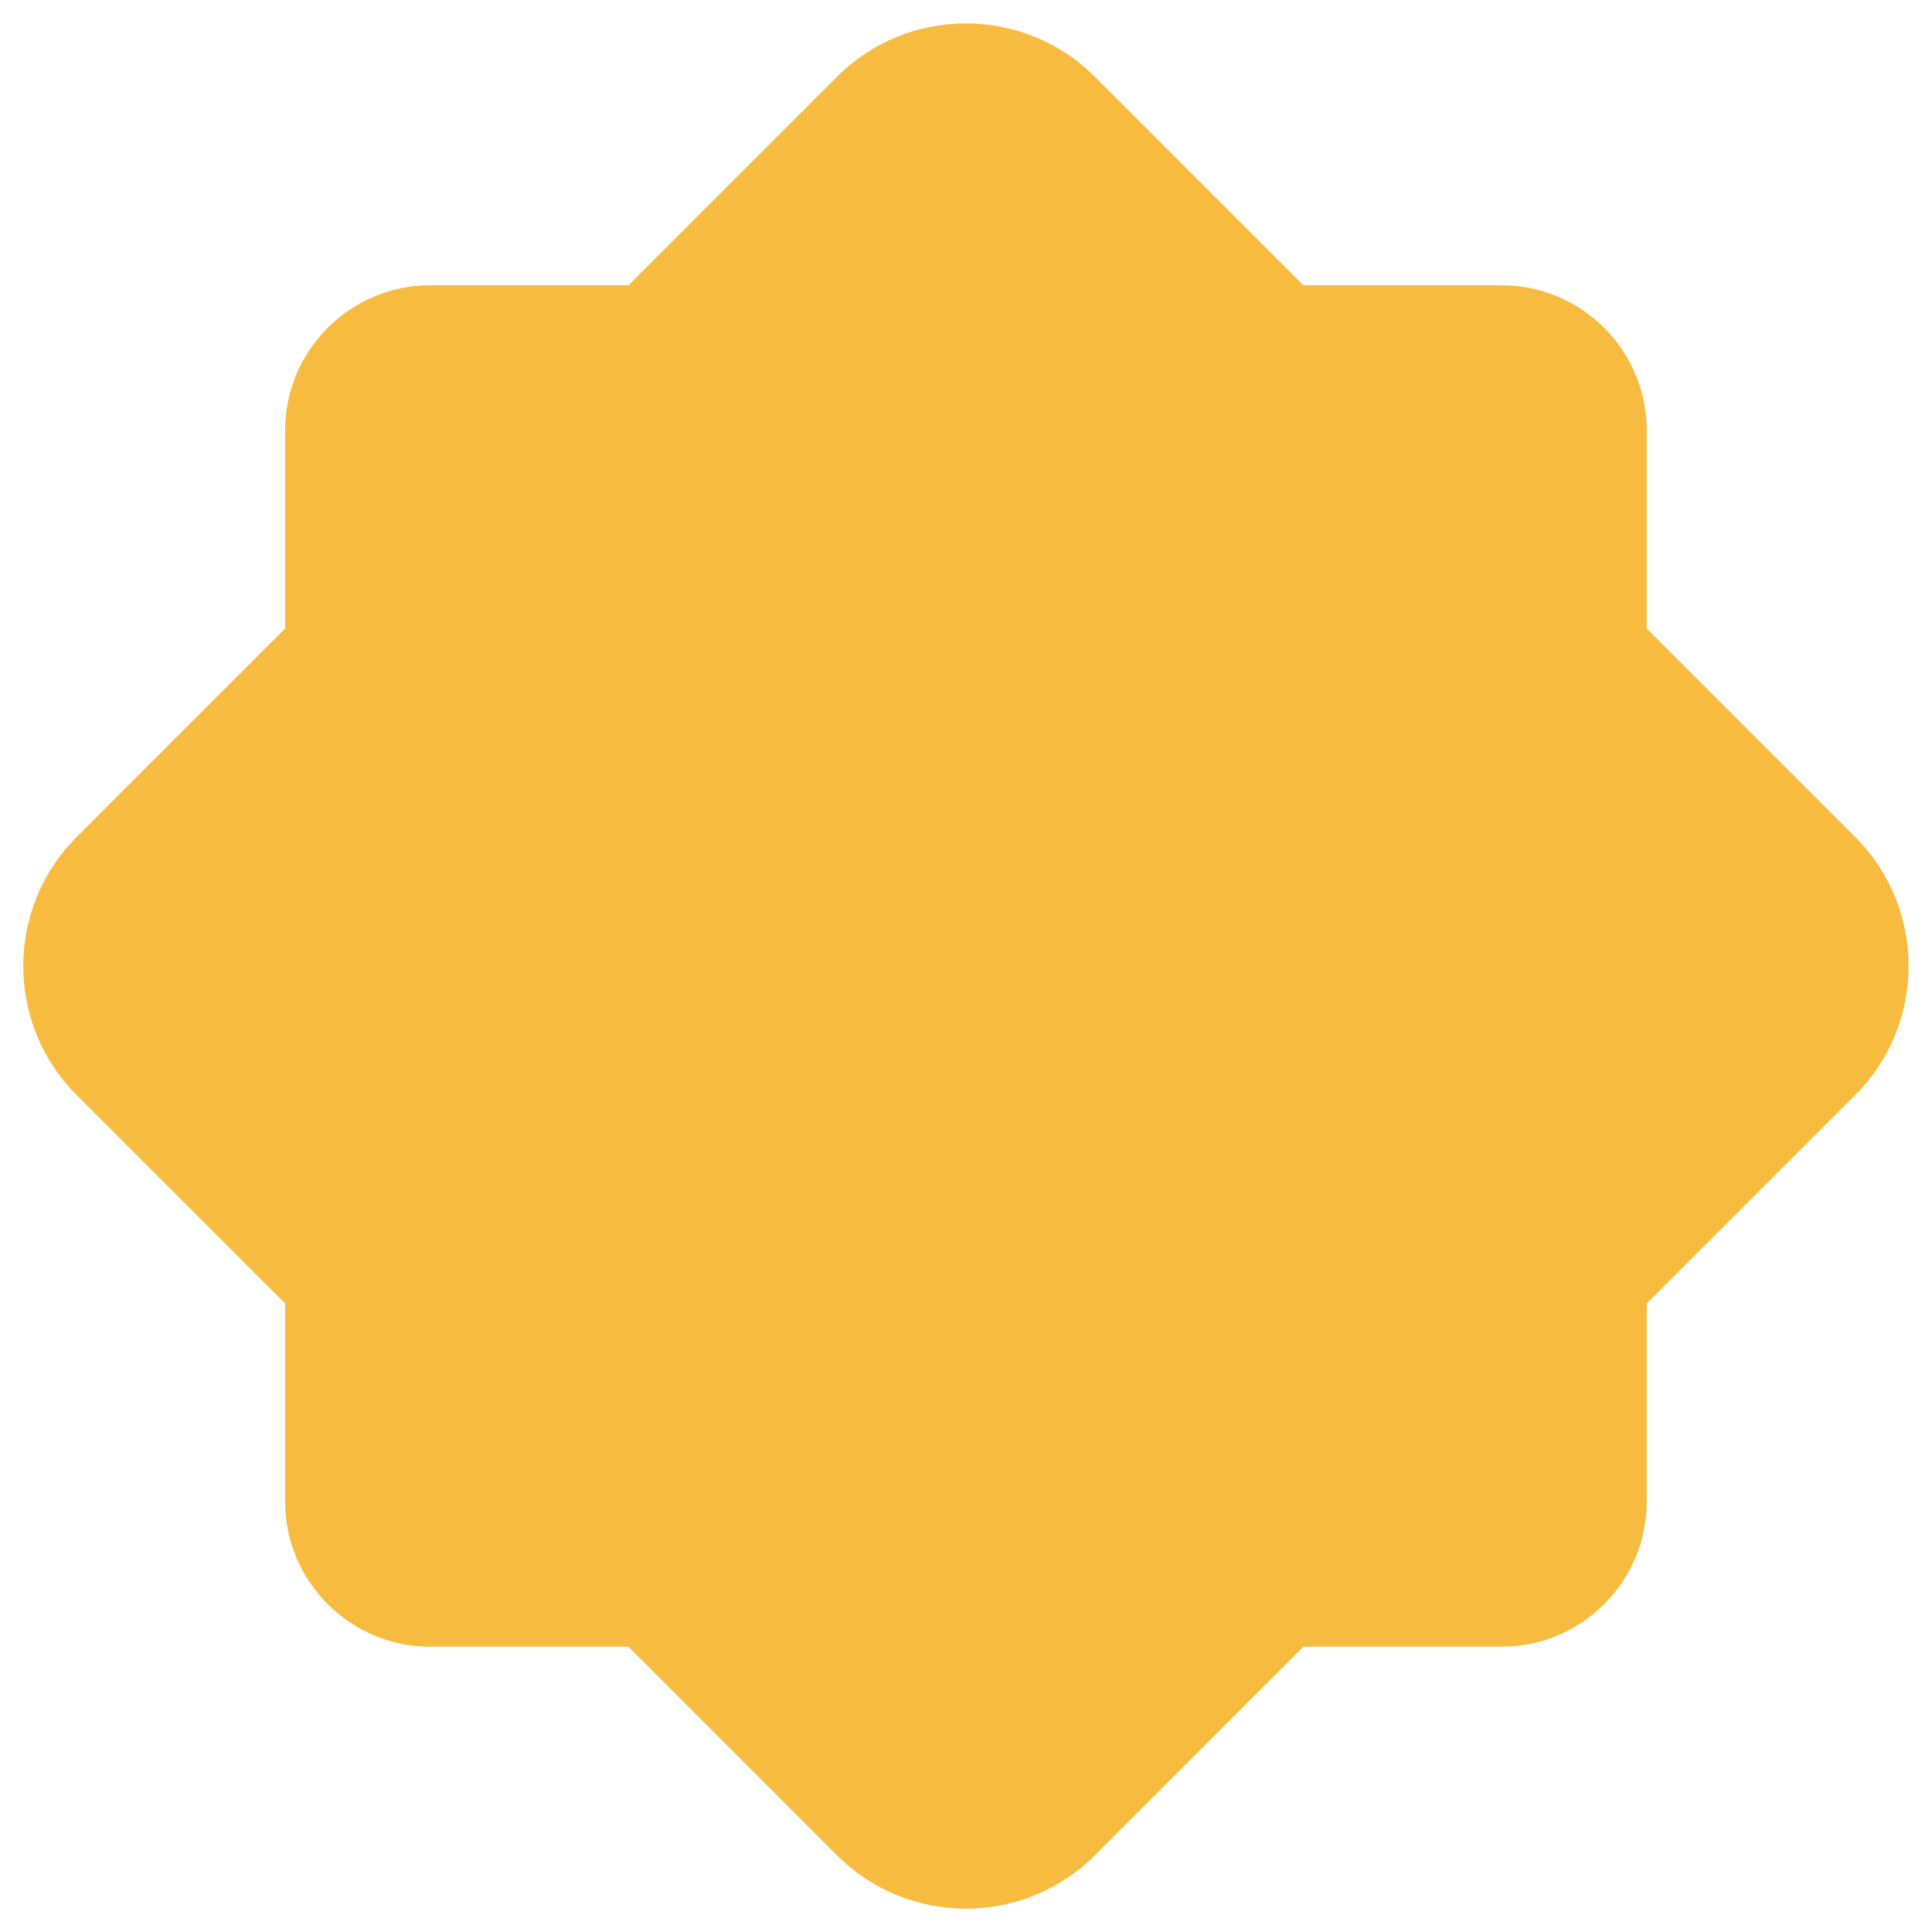
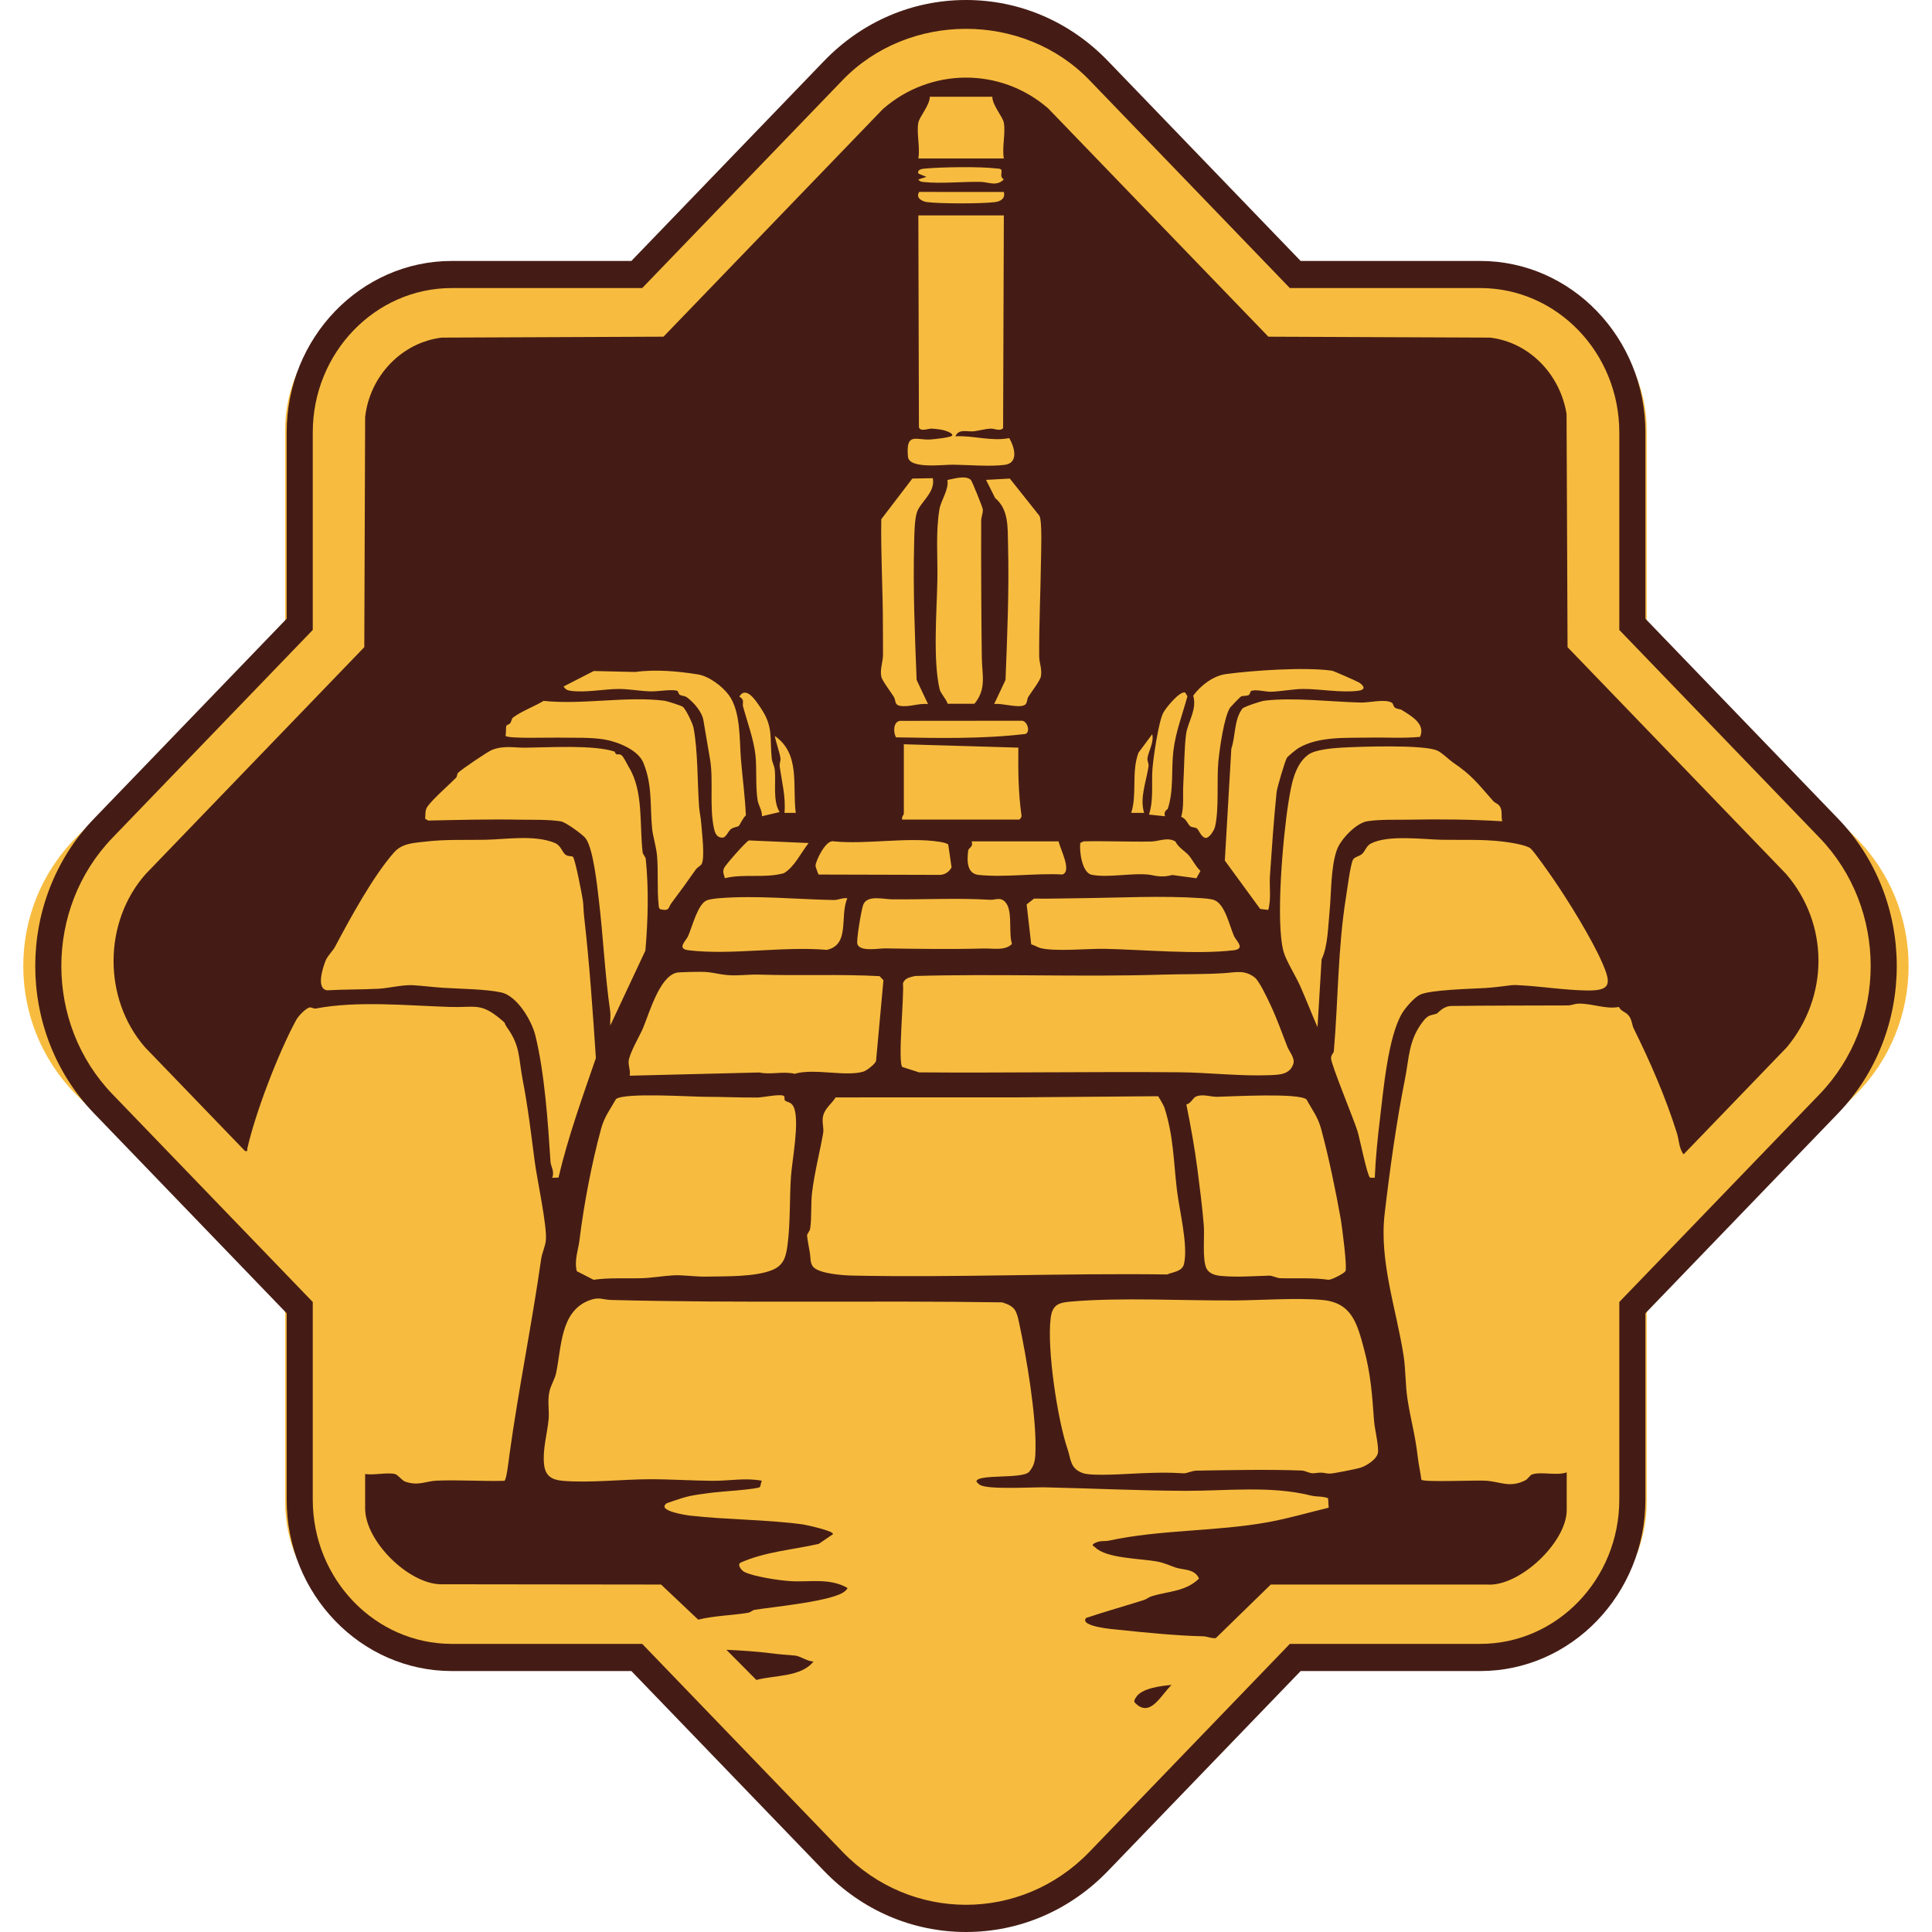
<svg xmlns="http://www.w3.org/2000/svg" width="60" height="60" viewBox="0 0 1024 1024">
  <path style="fill: rgb(247, 188, 63);" d="M511.955 12.403c-24.71 0-49.433 9.38-68.216 28.163l-110.639 110.639h-105.188c-42.237 0-76.787 34.55-76.787 76.787v105.148l-110.639 110.639c-37.537 37.569-37.537 98.902 0 136.471l110.639 110.639v105.109c0 42.237 34.55 76.787 76.787 76.787h105.188l110.639 110.678c18.785 18.769 43.502 28.163 68.216 28.163s49.431-9.395 68.216-28.163l110.639-110.678h105.188c42.237 0 76.787-34.55 76.787-76.787v-105.109l110.639-110.639c37.567-37.567 37.567-98.905 0-136.471l-110.639-110.639v-105.148c0-42.237-34.55-76.787-76.787-76.787h-105.188l-110.639-110.639c-18.783-18.783-43.506-28.163-68.216-28.163z" fill="rgb(251, 200, 48)" />
+   <g transform="translate(18.68 0)">
+     <path style="fill: rgb(69, 28, 21);" d="M945.76 579.93l-106.181 110.159v104.736c0 42.171-33.050 76.468-73.688 76.468h-100.928l-106.181 110.188c-18.040 18.72-41.75 28.095-65.46 28.095s-47.42-9.346-65.46-28.095l-106.153-110.188h-100.928c-40.638 0-73.688-34.297-73.688-76.468v-104.736l-106.181-110.159c-36.107-37.47-36.107-98.391 0-135.86l106.181-110.188v-104.708c0-42.171 33.050-76.497 73.688-76.497h100.928l106.153-110.159c34.995-36.316 95.98-36.316 130.92 0l106.181 110.159h100.928c40.638 0 73.688 34.326 73.688 76.497v104.708l106.181 110.188c36.079 37.47 36.079 98.391 0 135.86zM955.544 433.916l-102.123-105.977v-98.766c0-50.104-39.276-90.862-87.53-90.862h-95.202l-102.123-105.977c-20.097-20.855-46.809-32.335-75.244-32.335-28.408 0-55.148 11.48-75.244 32.335l-102.123 105.977h-95.174c-48.282 0-87.53 40.758-87.53 90.862v98.766l-102.123 105.977c-41.5 43.037-41.5 113.102 0 156.167l102.123 105.977v98.766c0 50.104 39.248 90.862 87.53 90.862h95.174l102.123 105.948c20.097 20.855 46.837 32.364 75.244 32.364 28.435 0 55.148-11.509 75.244-32.364l102.123-105.948h95.202c48.254 0 87.53-40.758 87.53-90.862v-98.766l102.123-105.977c41.472-43.066 41.472-113.13 0-156.167z" fill="rgb(88, 39, 26)" />
+     <path style="fill: rgb(69, 28, 21);" d="M635.428 689.27c-26.934 0.144-60.512-1.702-86.613 0.606-6.171 0.519-9.673 1.558-10.59 8.509-2.113 16.326 3.586 54.027 8.895 69.574 1.89 5.509 1.279 10.384 8.172 12.836 5.17 1.817 24.989 0.231 32.049 0 7.644-0.26 13.036-0.433 21.32 0.087 1.723 0.115 4.392-1.385 6.838-1.413 17.984-0.288 37.803-0.721 55.648-0.058 2.613 0.115 4.114 1.788 7.088 1.385 5.17-0.692 4.725 0.231 8.061 0.231 1.779 0 13.648-2.394 15.844-3.029 3.252-0.923 9.534-4.759 9.59-8.654 0.111-4.558-1.779-11.74-2.14-16.326-1.001-13.615-1.696-24.518-5.337-38.104-3.669-13.701-6.56-24.489-22.070-25.903-13.759-1.24-32.466 0.173-46.753 0.26zM673.87 582.832c-3.419-3.75-40.249-1.644-47.392-1.5-3.502 0.058-7.95-1.702-11.369-0.087-1.445 0.663-2.752 3.779-5.003 4.125 2.279 11.25 4.336 22.528 5.837 34.008 1.195 9.23 2.696 20.855 3.419 30.172 0.445 5.942-0.834 17.826 1.334 22.557 1.39 3.029 4.864 3.894 7.783 4.154 8.7 0.808 16.789 0.087 25.489-0.144 1.807-0.058 3.947 1.298 6.004 1.356 8.533 0.26 17.095-0.375 25.545 0.837 1.807-0.029 8.228-3.404 8.895-4.558 1.084-1.933-1.862-24.114-2.474-27.662-2.668-15.028-6.477-33.316-10.396-47.767-1.751-6.432-4.781-10.096-7.672-15.49zM412.753 671.876c3.808 3.317 15.705 4.125 20.68 4.211 55.398 1.125 111.185-1.356 166.499-0.606 3.169-1.385 8.033-1.442 8.978-5.74 2.196-9.865-2.557-28.441-3.78-38.883-1.862-15.634-1.751-28.557-6.671-43.902-0.25-0.779-3.058-5.856-3.391-5.942l-73.604 0.606-97.259 0.029c-1.974 3.288-5.392 5.509-6.532 9.432-0.973 3.461 0.473 6.461-0.083 9.605-1.779 10.125-4.559 20.74-5.837 31.21-0.75 6.115-0.139 13.326-1.028 19.326-0.222 1.442-1.584 2.51-1.64 3.634-0.028 0.923 1.251 7.817 1.473 9.086 0.473 2.596-0.028 6 2.196 7.932zM396.937 581.014c-1.334-1.5-11.091 0.635-13.926 0.692-9.145 0.115-18.318-0.375-27.518-0.375-8.144 0-42.75-2.336-47.643 1.154-3.085 5.509-6.199 9.288-7.95 15.836-4.92 18.028-9.173 40.268-11.452 59.075-0.667 5.279-2.835 10.557-1.418 16.355l8.895 4.558c8.45-1.211 16.983-0.577 25.517-0.837 5.643-0.173 11.535-1.24 16.928-1.529 4.475-0.26 12.175 0.808 17.234 0.692 10.285-0.231 25.962 0.26 35.134-3.548 6.254-2.596 7.255-7.442 8.061-13.817 1.445-11.25 0.973-24.086 1.723-35.451 0.612-8.884 4.753-29.682 1.501-37.037-1.334-3-3.78-2.423-4.725-3.606-0.361-0.462 0-1.788-0.361-2.163zM646.408 518.132c-5.476-4.269-10.118-2.74-16.316-2.336-11.063 0.692-22.654 0.462-32.688 0.779-43.584 1.356-87.474-0.548-131.087 0.721-2.641 0.692-5.476 0.952-6.421 4.009 0.75 5.827-2.919 42.575-0.25 44.248l8.811 2.827c45.891 0.346 92.2-0.433 137.619-0.058 15.76 0.115 32.577 2.192 48.393 1.529 4.948-0.231 10.451-0.231 12.341-5.971 1.001-3.058-2.168-6.519-3.169-9.086-2.891-7.355-5.643-15.259-9.089-22.499-1.612-3.404-5.782-12.288-8.144-14.163zM315.050 570.14l68.712-1.702c6.143 1.327 12.453-0.779 18.79 0.692 10.090-3.058 27.157 1.702 36.469-1.183 1.612-0.49 6.032-3.894 6.615-5.567l3.919-42.835-2.029-2.163c-21.069-1.154-42.389-0.144-63.514-0.808-4.253-0.144-8.561 0.317-12.925 0.375-6.504 0.115-10.173-1.298-15.538-1.788-1.946-0.202-14.315 0.029-15.733 0.404-9.034 2.308-14.259 21.201-17.734 29.48-1.696 3.981-7.394 13.557-7.588 17.682-0.111 2.192 1.084 4.961 0.556 7.413zM529.358 476.278l-3.891 3.086 2.418 21.143c1.696 0.462 3.252 1.529 4.92 1.99 7.7 1.99 25.322 0.231 33.995 0.404 20.402 0.404 48.838 3.115 68.434 0.75 6.393-0.779 1.279-5.019 0.195-7.413-2.446-5.394-4.781-17.076-10.563-19.182-1.807-0.663-4.753-0.865-6.754-1.010-21.153-1.442-44.057-0.173-65.043 0.029-7.894 0.058-15.788 0.346-23.71 0.202zM514.821 479.018c-2.724-4.125-5.865-1.933-8.645-2.106-17.623-1.067-34.968-0.058-52.368-0.26-4.392-0.058-13.203-2.51-15.066 3.173-0.917 2.798-3.613 18.403-3.002 20.48 1.251 4.327 11.257 2.308 14.843 2.365 17.261 0.26 34.94 0.519 52.118 0.058 5.031-0.144 11.146 1.356 14.982-2.394-1.835-5.711 0.306-16.528-2.863-21.317zM430.432 476.105c-2.474-0.404-4.781 0.952-7.199 0.923-19.846-0.346-40.86-2.567-60.79-0.952-1.696 0.115-5.142 0.548-6.56 1.154-4.809 2.019-7.727 14.249-9.895 19.009-1.084 2.394-6.199 6.634 0.222 7.413 22.654 2.74 50.2-2.221 73.326-0.202 12.536-2.711 6.699-18.028 10.896-27.345zM542.422 445.933h-46.142c1.14 3-1.612 3.404-1.779 4.817-0.75 5.682-0.695 12.346 5.559 12.98 13.842 1.442 30.214-1.038 44.335-0.231 5.309-1.644-1.334-13.846-1.974-17.567zM415.199 463.528l64.431 0.173c2.502-0.087 4.864-1.673 6.032-3.981l-1.751-12.057c-0.5-0.779-3.447-1.298-4.531-1.471-16.872-2.711-38.803 1.5-56.204-0.26-4.169-1.067-9.617 10.5-9.617 13.009-0.028 0.317 1.445 4.442 1.64 4.586zM611.385 453.346c-1.89-2.192-5.531-4.096-7.060-7.327-4.086-2.51-8.728-0.087-12.758 0-11.897 0.231-23.932-0.346-35.885-0.087l-1.779 0.837c-0.584 4.442 0.917 15.865 6.060 16.874 8.839 1.76 21.514-1.183 30.798 0 4.169 0.923 7.672 1.327 11.841 0.115l12.842 1.731 2.14-3.894c-2.557-2.336-4.030-5.682-6.199-8.25zM409.918 446.827l-31.688-1.385c-1.334 0.462-12.425 12.923-13.175 14.74-0.889 2.077 0 3.259 0.445 5.279 10.396-2.51 20.847 0.173 31.215-2.625 5.559-3.115 9.089-10.846 13.203-16.009zM792.643 449.769c-2.279-1.99-11.424-3.317-14.815-3.721-10.702-1.298-21.625-0.75-32.41-0.952-9.979-0.202-28.13-2.711-37.386 1.933-2.641 1.327-3.030 4.038-4.837 5.625-1.39 1.211-4.058 1.558-4.781 3.029-1.445 3-3.030 15.807-3.725 20.076-4.308 26.768-4.114 55.152-6.421 81.487-0.083 0.837-1.445 1.846-1.473 3.577 0 3.375 12.091 32.422 14.037 38.739 1.112 3.548 5.114 23.595 6.643 24.634l2.502 0.058c0.445-10.557 1.501-20.913 2.752-31.297 1.807-14.855 4.253-43.643 11.813-56.046 1.835-3 6.421-8.25 9.451-9.721 5.42-2.596 27.157-3.086 34.412-3.519 4.531-0.26 9.006-0.865 13.787-1.471 1.835-0.231 4.086-0.029 5.976 0.087 10.34 0.577 22.737 2.51 34.245 2.683 12.508 0.173 13.175-3.202 8.116-14.711-5.809-13.24-18.179-33.114-26.156-44.71-2.001-2.885-9.868-14.134-11.73-15.778zM284.947 454.096c-0.612-0.433-2.363-0.087-3.725-0.981-2.113-1.413-2.418-4.933-5.865-6.346-10.757-4.413-25.711-1.904-36.802-1.673-10.646 0.202-20.958-0.288-31.549 0.952-6.254 0.75-12.425 0.808-16.761 5.682-11.035 12.403-23.321 34.96-31.298 49.989-1.223 2.308-3.919 4.759-4.976 7.298-1.501 3.634-5.309 15.173 0.806 15.865 9.062-0.548 18.262-0.346 27.351-0.837 5.059-0.288 12.675-2.163 17.929-1.875 5.559 0.317 10.868 1.067 16.233 1.385 8.7 0.548 22.487 0.692 30.604 2.423 8.45 1.817 16.177 14.769 18.179 22.845 4.948 20.163 6.699 46.239 8.033 67.036 0.167 2.423 2.251 4.961 0.917 8.394l3.308-0.115c5.087-21.634 12.619-42.402 19.819-63.344-1.696-25.355-3.391-50.104-6.254-75.141-0.334-2.913-0.334-6.115-0.612-8.163-0.417-3-4.169-22.557-5.337-23.393zM751.255 403.992c-1.89-1.298-5.531-4.99-8.172-6.173-7.283-3.259-41.249-2.106-50.617-1.558-4.781 0.288-13.954 0.981-17.762 3.75-7.366 5.423-9.062 16.499-10.451 25.095-2.78 17.076-7.032 63.517-2.585 79.41 1.279 4.615 6.643 13.211 8.867 18.288 3.141 7.125 5.976 14.451 9.089 21.605l2.168-35.912c3.336-6.952 3.419-17.365 4.253-25.759 0.945-9.692 0.584-23.249 3.864-32.335 2.057-5.711 10.34-14.278 16.177-15.144 7.005-1.038 14.537-0.692 21.375-0.808 16.678-0.317 33.55-0.173 50.061 0.837-0.806-3.115 0.473-5.913-1.696-8.452-0.834-0.952-2.251-1.356-3.030-2.221-8.367-9.49-11.285-13.673-21.542-20.624zM307.072 398.367c-11.007-3.692-34.884-2.192-47.198-2.077-6.171 0.087-11.146-1.327-17.678 1.125-2.196 0.808-16.122 10.269-18.040 12.144-0.75 0.75-0.417 1.933-1.167 2.711-4.142 4.154-11.48 10.528-14.815 14.826-1.835 2.365-1.14 4.038-1.557 6.779l1.668 1.038c16.289-0.346 32.688-0.779 49.088-0.462 6.56 0.115 14.537-0.173 21.292 0.894 2.39 0.375 11.202 6.75 12.897 8.798 4.114 4.933 6.254 25.182 7.116 32.508 2.39 19.932 3.252 40.066 6.060 59.363 0.361 2.394-0.139 5.077 0.056 7.5l18.596-39.691c1.39-16.009 1.807-32.855 0.195-48.489-0.139-1.356-1.501-2.308-1.668-3.663-1.696-14.826 0.473-32.191-7.171-44.854-0.945-1.558-2.696-5.365-3.891-6.432-1.112-0.981-2.196-0.317-2.807-0.635-0.778-0.433-0.806-1.356-0.973-1.385zM460.368 394.473v36.835c0 0.433-1.362 1.846-0.862 3.086h61.985c0.361 0 1.445-1.385 1.251-2.106-1.696-11.942-1.835-23.999-1.668-36.027zM403.080 430.847c-1.862-14.451 2.585-31.21-11.091-40.787 0.612 3.663 2.529 8.394 3.002 11.942 0.139 1.067-0.612 2.74-0.389 4.356 1.14 8.134 3.28 16.24 2.502 24.489zM587.73 430.847c-2.446-7.932 1.14-16.586 2.335-24.634 0.222-1.471-0.695-2.856-0.584-4.154 0.306-3.375 3.641-8.625 2.529-12.894l-7.255 9.75c-3.891 10.298-0.639 21.98-3.864 31.931zM456.227 390.81c22.932 0.404 45.725 0.894 68.545-1.788 2.946-0.981 1.028-7.5-2.39-7.009l-64.154 0.058c-3.502 0.663-3.53 6-2.001 8.74zM719.15 372.551c-3.28-2.308-12.341-0.058-16.428-0.173-15.51-0.375-36.107-2.885-51.312-0.981-1.696 0.202-10.785 3.173-11.591 4.183-4.475 5.798-3.586 14.624-5.865 21.201l-3.447 59.334 18.735 25.643 4.281 0.519c1.64-5.913 0.5-12.086 0.889-18.144 0.973-14.192 2.085-30.23 3.53-44.248 0.25-2.365 4.447-16.615 5.476-18.259 0.5-0.779 5.142-4.586 6.143-5.163 10.757-6.288 25.433-5.279 37.358-5.509 9.006-0.202 18.067 0.462 27.046-0.404 3.085-6.894-4.753-11.105-9.534-14.163-1.056-0.692-2.641-0.462-3.836-1.385-0.723-0.519-0.862-2.048-1.445-2.452zM353.158 458.048c1.918-3.346 0.139-17.019-0.167-21.576-0.25-3.404-0.945-6.115-1.14-8.798-0.945-13.009-0.584-29.653-2.974-42.085-0.445-2.192-4.086-9.836-5.698-10.99-0.862-0.635-8.367-3.029-9.729-3.202-20.041-2.51-43.807 2.25-64.015 0.087-4.67 2.856-11.702 5.452-16.15 8.798-0.889 0.663-0.778 1.961-1.557 3.058-0.389 0.548-1.612 0.721-2.029 1.385-0.306 0.49-0.083 4.154-0.445 5.279 1.028 1.615 23.849 0.837 27.796 0.952 7.755 0.173 17.234-0.288 24.627 0.981 6.81 1.154 17.762 5.365 20.625 12.317 4.948 12.057 3.447 22.874 4.67 35.076 0.417 4.038 2.168 9.403 2.585 14.163 0.75 8.25-0.028 17.97 0.834 25.759 0.083 0.981-0.056 1.99 0.889 2.683 5.142 1.125 4.030-0.808 6.004-3.404 4.364-5.769 8.617-11.625 12.842-17.711 0.639-0.923 2.668-2.106 3.030-2.769zM600.238 428.77c3.336-10.009 1.751-20.768 3.030-31.037 1.195-9.836 4.809-19.182 7.422-28.701l-1.223-1.99c-2.919-0.894-10.368 8.307-11.647 10.846-2.474 4.875-5.198 23.538-5.67 29.595-0.584 7.817 0.723 16.269-1.835 24.259l8.533 0.894c-1.084-2.596 1.306-3.663 1.39-3.865zM384.679 375.464c-2.474-3.692-7.811-12.288-11.508-6.259 3.058 1.702 1.501 3.346 1.946 5.106 2.224 8.279 5.67 17.394 6.615 25.932 0.778 7.24-0.028 16.442 1.112 23.739 0.417 2.798 2.502 5.596 2.335 8.625l9.34-2.192c-3.669-6-1.89-15.201-2.529-22.182-0.222-2.365-1.445-4.211-1.64-6.288-1.084-10.875 0.917-16.615-5.67-26.48zM644.351 366.321c1.807-1.183 7.95 0.375 10.34 0.317 5.448-0.115 11.98-1.442 17.206-1.471 9.312-0.029 19.902 2.077 29.158 0.981 3.947-0.462 3.725-2.336 0.667-4.356-1.001-0.663-13.592-6.202-14.454-6.317-14.482-1.99-41.639-0.173-56.287 1.817-6.643 0.923-13.342 6.057-17.234 11.423 2.168 7.096-2.863 14.163-3.725 20.047-1.001 6.75-1.056 19.153-1.529 26.826-0.334 5.711 0.473 11.884-1.112 17.422 2.585 0.635 3.641 4.183 4.892 4.99 0.917 0.635 2.474 0.404 3.419 1.096 1.056 0.779 2.196 4.384 4.281 4.933 2.001 0.808 4.864-3.894 5.309-5.711 2.251-9.432 0.862-24.374 1.779-34.499 0.612-6.49 3.030-24.259 6.338-28.903 0.25-0.346 5.253-5.538 5.615-5.711 1.334-0.663 3.030-0.115 4.281-0.923 0.584-0.375 0.667-1.731 1.056-1.961zM367.585 368.369c-3.586-4.817-10.59-10.009-16.428-10.932-10.507-1.673-22.487-2.769-33.133-1.269l-21.987-0.519-16.038 8.221c1.14 1.586 1.918 2.019 3.808 2.279 8.005 1.096 17.623-0.981 25.628-0.981 5.504 0.029 10.84 1.067 16.316 1.269 3.947 0.173 11.23-1.211 14.343-0.346 0.834 0.231 0.806 1.76 1.473 2.135 1.223 0.692 2.724 0.519 3.864 1.385 3.613 2.711 7.977 7.615 8.728 12.23 1.14 7.009 2.474 14.278 3.586 21.115 1.723 10.788-0.473 24.836 2.001 36.114 0.5 2.365 1.445 4.875 4.336 4.904 2.224 0.029 2.974-3.375 4.837-4.673 1.279-0.894 3.558-1.067 4.030-1.586s2.251-4.384 3.697-5.538c-0.445-10.096-1.835-20.076-2.641-30.114-0.806-10.096-0.056-25.095-6.421-33.691zM516.544 253.652l-12.592 0.692 4.809 9.634c7.31 6.029 6.615 15.807 6.838 24.663 0.612 23.739-0.389 48.085-1.334 71.738l-6.032 12.807c3.697-0.808 14.232 2.769 16.705 0.058 0.862-0.981 0.75-2.769 1.334-3.779 1.473-2.481 6.282-8.538 6.727-10.903 0.75-3.836-0.862-7.24-0.889-10.615-0.111-16.874 0.723-33.72 0.945-50.565 0.056-4.615 0.723-21.23-0.834-24.028zM475.739 253.45l-10.868 0.202-16.455 21.547c-0.306 19.124 0.889 37.816 0.862 56.709 0 4.961 0.083 10.038 0.056 15.115-0.028 3.779-1.668 7.615-0.917 11.538 0.473 2.365 5.281 8.423 6.727 10.903 1.028 1.731 0.167 4.038 3.085 4.615 4.809 0.952 10.062-1.529 14.954-0.894l-6.032-12.807c-0.945-23.653-1.946-47.998-1.334-71.738 0.111-4.586 0.139-12.951 1.445-16.961 1.807-5.711 9.895-10.5 8.478-18.23zM497.81 373.013c6.477-7.932 4.030-15.173 3.891-24.345-0.306-24.057-0.417-48.287-0.334-72.632 0-2.106 1.001-3.981 0.862-6.086-0.083-1.038-5.754-15.086-6.365-15.634-2.863-2.567-9.117-0.49-12.397 0.087 0.889 5.106-3.419 10.73-4.225 15.519-2.029 12.173-0.889 25.038-1.084 37.181-0.306 16.528-2.446 42.979 1.223 58.325 0.473 2.019 3.558 5.221 4.225 7.586zM513.375 114.157h-45.308l0.306 112.236c0.584 2.654 5.114 0.663 6.81 0.779 1.696 0.087 4.308 0.404 5.921 0.75 0.945 0.231 5.309 1.471 4.92 2.885-0.306 1.038-9.784 2.019-11.702 2.135-7.533 0.404-12.953-4.009-11.758 9.115 0.612 6.634 18.373 4.183 23.905 4.24 7.95 0.087 19.68 1.096 27.351 0.087 7.644-1.010 5.17-9.49 2.418-14.192-9.506 1.875-18.957-1.442-28.519-0.952 1.751-4.211 6.477-2.221 9.812-2.654 2.891-0.375 5.809-1.24 8.728-1.413 1.918-0.144 5.309 1.673 6.727-0.317zM513.375 101.754l-44.835-0.029c-2.113 3.202 1.557 5.048 4.169 5.394 7.144 0.894 28.88 0.894 35.996 0 3.058-0.404 5.531-1.961 4.67-5.365zM472.348 93.763l-4.281 1.327c0.806 1.269 1.64 1.24 2.946 1.385 8.923 0.981 20.625-0.26 29.992-0.087 4.086 0.058 8.617 2.625 12.341-1.298-2.085-1.385-1.056-2.856-1.195-4.904-0.556-0.923-1.668-0.808-2.585-0.894-8.839-1.067-28.602-0.779-37.664 0.029-1.584 0.144-4.531 0.317-3.836 2.654zM507.288 51.275h-33.161c0.139 4.24-5.476 10.644-6.060 13.673-1.056 5.596 1.028 13.182 0 19.038h45.308c-1.056-5.856 1.028-13.442-0.028-19.038-0.556-3.029-6.199-9.432-6.060-13.673zM190.662 781.257c1.557 0.375 3.641 3.433 5.504 4.067 7.088 2.365 10.646-0.288 16.678-0.548 11.897-0.49 23.905 0.404 35.801 0.087 1.167-0.288 2.418-11.855 2.752-14.278 4.725-34.095 11.841-68.795 16.733-103.208 0.473-3.375 2.168-6.634 2.502-9.894 0.75-7.644-4.67-32.364-5.893-41.797-2.029-15.461-3.502-28.412-6.449-43.7-2.196-11.567-1.167-17.538-8.116-27.259-2.224-3.115 0.083-1.644-3.864-4.846-10.396-8.538-13.231-5.769-26.434-6.173-22.459-0.721-49.477-3.375-71.214 0.837-0.973 0.202-2.307-0.75-3.197-0.577-2.168 0.462-6.032 4.558-7.171 6.663-9.423 17.422-21.486 48.748-25.878 68.074-0.222 1.067 0.639 1.615-1.251 1.327l-53.007-54.979c-22.348-25.701-22.181-66.373 0.417-91.843l115.827-120.197 0.445-121.957c2.446-21.865 19.485-39.575 40.61-42.114l117.522-0.49 116.271-120.63c25.072-22.009 62.291-22.355 87.586-0.404l116.744 121.034 117.522 0.49c20.653 2.452 37.080 19.297 40.527 40.441l0.528 123.63 115.827 120.197c22.876 26.566 22.765 64.93 0.417 91.843l-54.731 56.767c-2.529-3.202-2.363-7.529-3.586-11.336-6.004-19.095-14.065-37.556-22.821-55.267-0.973-1.961-0.917-4.298-2.335-6.432-1.807-2.683-4.142-2.336-5.559-5.077-7.005 1.327-13.815-1.817-21.236-1.76-2.057 0-3.919 0.952-5.948 0.952-20.68 0.087-41.5 0.029-61.596 0.288-4.475 0.058-7.144 3.894-7.894 4.125-3.058 0.952-4.281 0.375-7.088 3.981-7.755 9.952-7.31 19.009-9.645 30.778-4.531 22.643-8.061 48.229-10.757 71.363-2.919 25.268 6.282 50.594 10.090 75.372 1.084 7.182 0.889 15.461 2.029 22.73 1.612 10.644 4.114 19.067 5.365 30.114 0.473 4.183 1.418 8.452 2.001 12.634 1.001 1.471 30.020 0.115 34.69 0.548 7.505 0.635 12.23 3.836 20.347-0.202 1.529-0.779 2.446-2.798 3.78-3.202 5.114-1.529 12.758 0.837 18.206-1.038v19.961c0 17.163-25.156 40.816-42.278 39.489h-114.576l-29.13 28.384c-2.335 0.288-4.447-0.894-6.754-0.952-14.176-0.317-30.909-1.99-45.336-3.519-1.835-0.173-20.402-1.615-16.678-6.202 10.118-3.404 20.43-6.259 30.604-9.49 1.445-0.462 2.613-1.529 4.086-1.99 8.728-2.74 17.984-2.394 25.156-9.375-2.14-5.221-8.255-4.529-12.203-5.798-2.724-0.894-5.921-2.481-9.868-3.231-8.978-1.702-26.851-1.558-32.938-7.529-0.695-0.663-2.251-1.067-0.584-2.077 2.974-1.76 5.476-0.981 7.894-1.5 27.518-5.942 56.704-4.731 84.639-9.836 10.396-1.904 21.431-5.134 31.799-7.615l-0.306-5.019c-2.724-1.125-6.338-0.721-8.95-1.385-21.375-5.394-45.002-2.452-66.794-2.538-24.572-0.087-49.727-1.327-74.299-1.846-6.699-0.144-30.492 1.356-34.578-1.356-0.695-0.462-1.223-1.067-1.779-1.702 0.056-4.211 24.461-1.183 27.935-5.163 3.336-3.808 3.308-7.615 3.391-12.461 0.306-17.711-4.67-47.796-8.645-66.257-1.445-6.634-1.946-8.884-8.95-11.105-69.157-1.067-138.647 0.519-207.359-1.269-4.559-0.144-6.365-1.817-11.702 0.26-15.343 5.942-14.51 24.951-17.484 38.652-0.667 3.202-2.752 6.144-3.502 9.663-1.112 5.077 0 10.24-0.417 14.624-0.723 7.673-3.336 16.297-2.39 24.201 0.723 6.144 4.392 7.961 9.812 8.452 14.176 1.211 31.688-0.808 46.114-0.837 11.007-0.029 22.181 0.75 33.383 0.837 8.784 0.058 17.512-1.731 26.128-0.029-0.612 0.865-0.639 2.827-1.084 3.317-1.084 1.211-21.32 2.452-24.933 2.942-5.087 0.692-10.84 1.24-16.066 2.856-1.251 0.375-8.005 2.596-8.367 2.827-5.754 4.038 10.952 6.375 12.508 6.548 19.263 2.163 40.749 2.077 59.651 4.644 1.557 0.231 16.983 3.548 15.899 5.221l-7.505 5.106c-13.954 3.202-28.269 4.067-41.5 9.98-1.862 1.211 0.75 4.183 2.029 4.846 4.837 2.51 18.651 4.558 24.322 4.904 10.146 0.663 20.792-1.846 30.326 3.577 0.278 0.404-0.862 1.385-1.279 1.76-5.921 5.307-38.081 8.307-47.782 9.865-1.223 0.173-2.251 1.385-3.586 1.586-8.7 1.442-17.734 1.5-26.406 3.634l-19.68-18.605-116.994-0.144c-16.983-0.404-39.86-22.816-39.86-40.239v-18.201c4.559 0.721 11.619-0.952 15.816 0z" fill="rgb(88, 39, 26)" />
+     <path style="fill: rgb(69, 28, 21);" d="M412.498 880.628c-6.643 8.365-20.708 7.182-30.298 9.778l-15.872-15.98c7.672 0.346 15.899 0.865 23.46 1.817 4.864 0.635 8.116 0.837 12.897 1.24 2.78 0.26 6.699 3.144 9.812 3.144z" fill="rgb(88, 39, 26)" />
+     <path style="fill: rgb(69, 28, 21);" d="M602.267 893.051c-5.67 5.394-11.48 18.028-19.624 9.202-0.334-1.24 0.278-1.731 0.778-2.596 2.807-4.904 13.592-6.144 18.846-6.606z" fill="rgb(88, 39, 26)" />
+   </g>
</svg>
